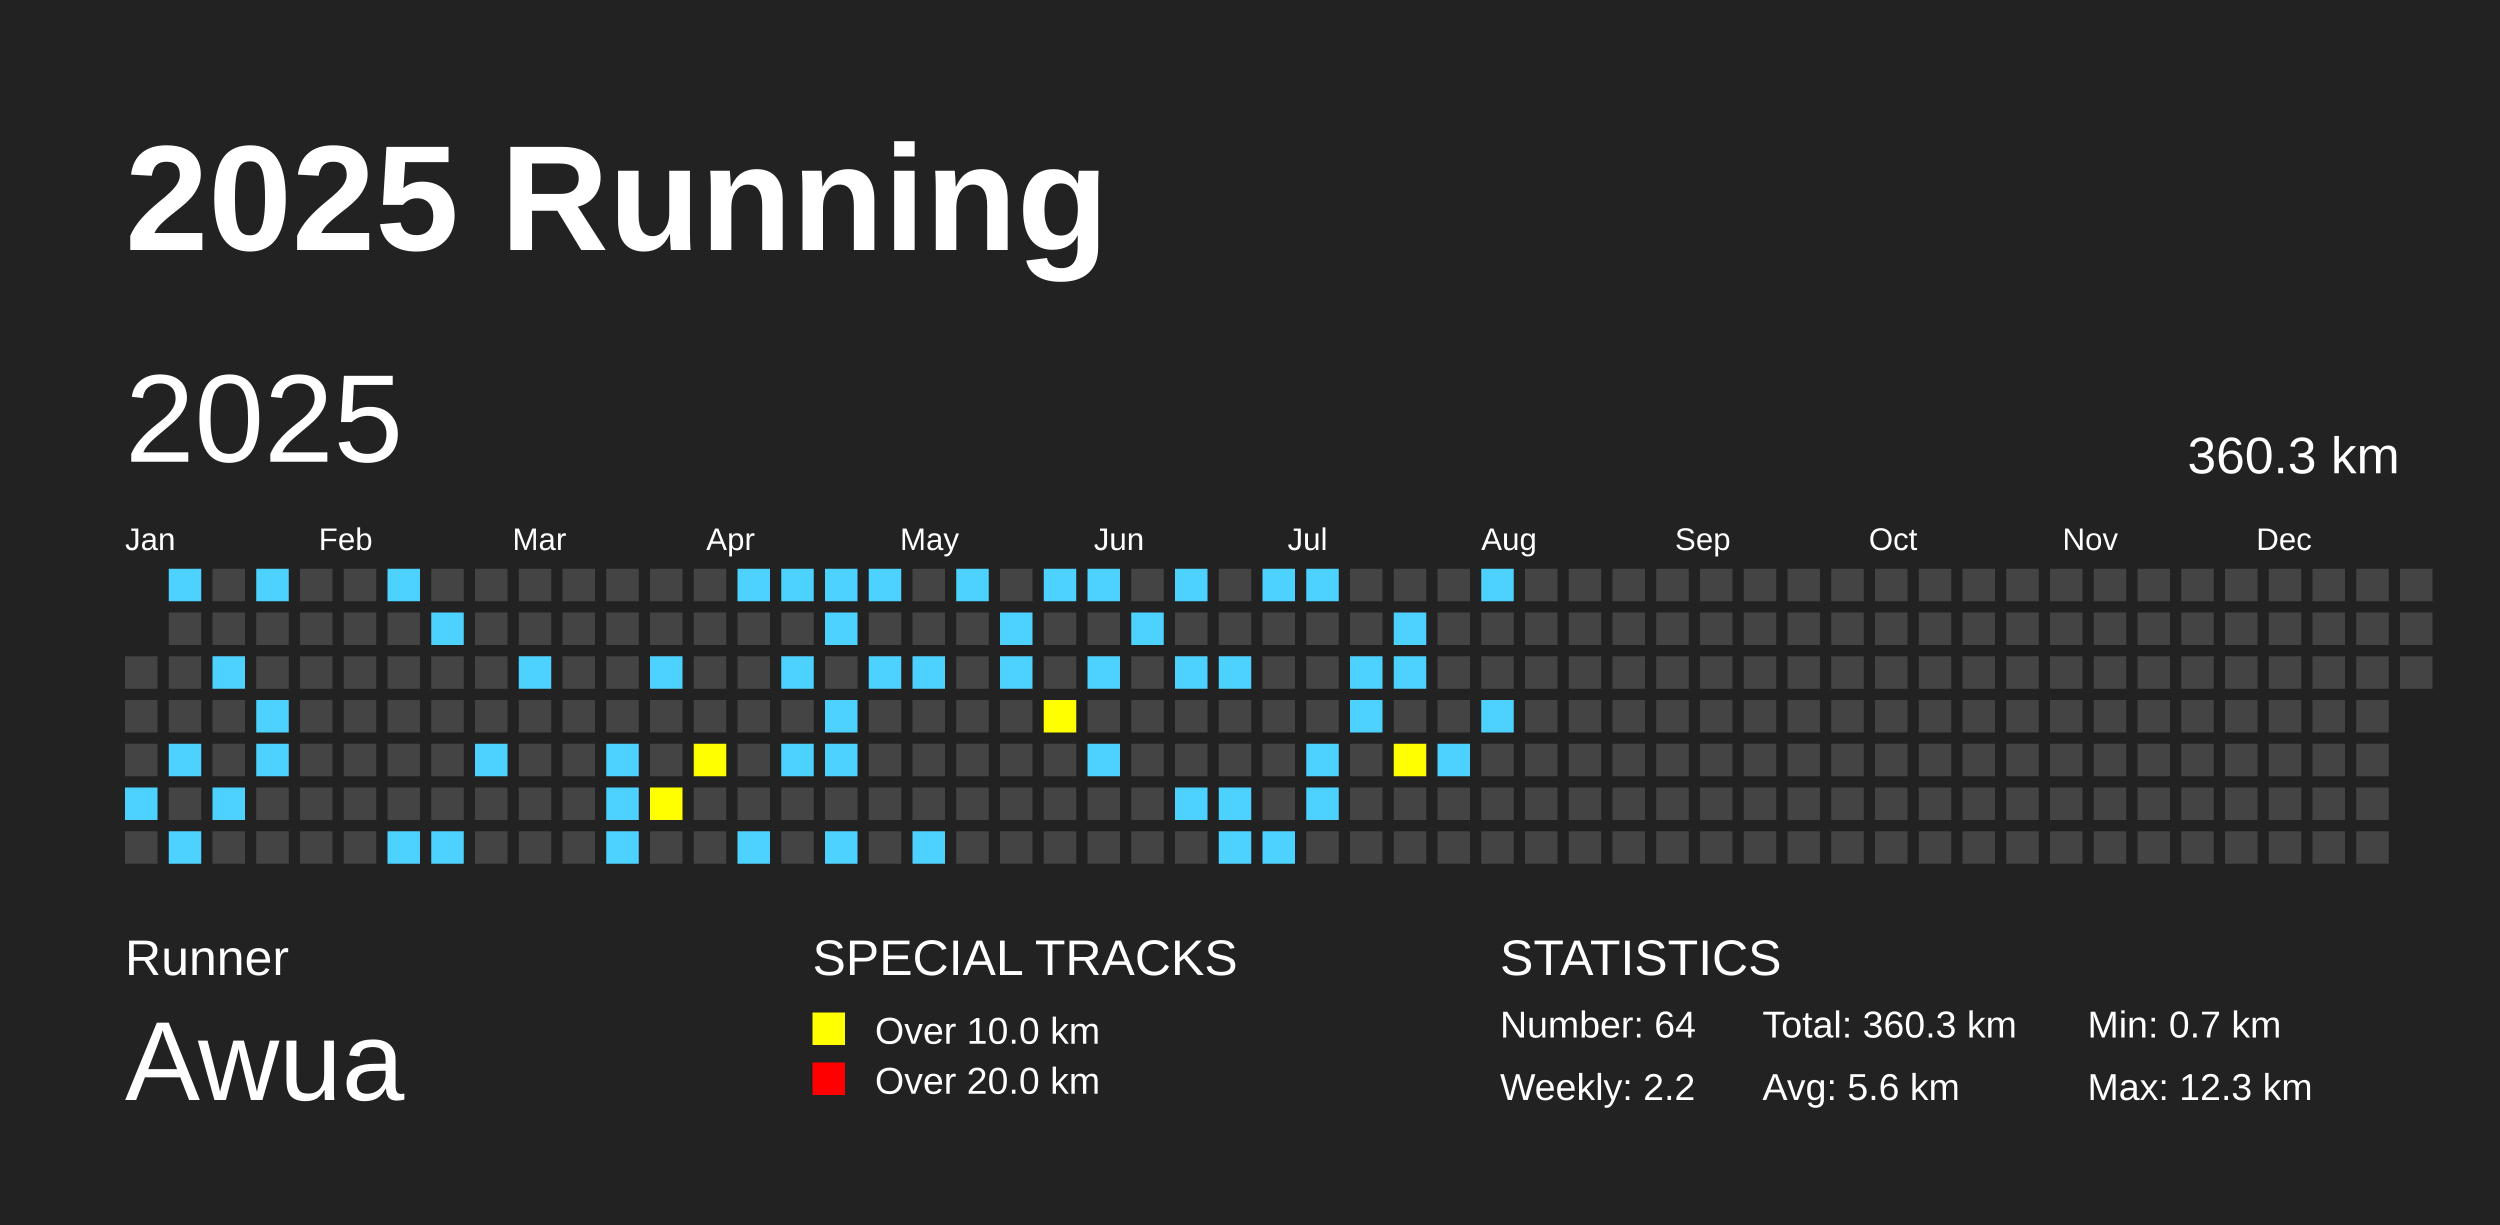
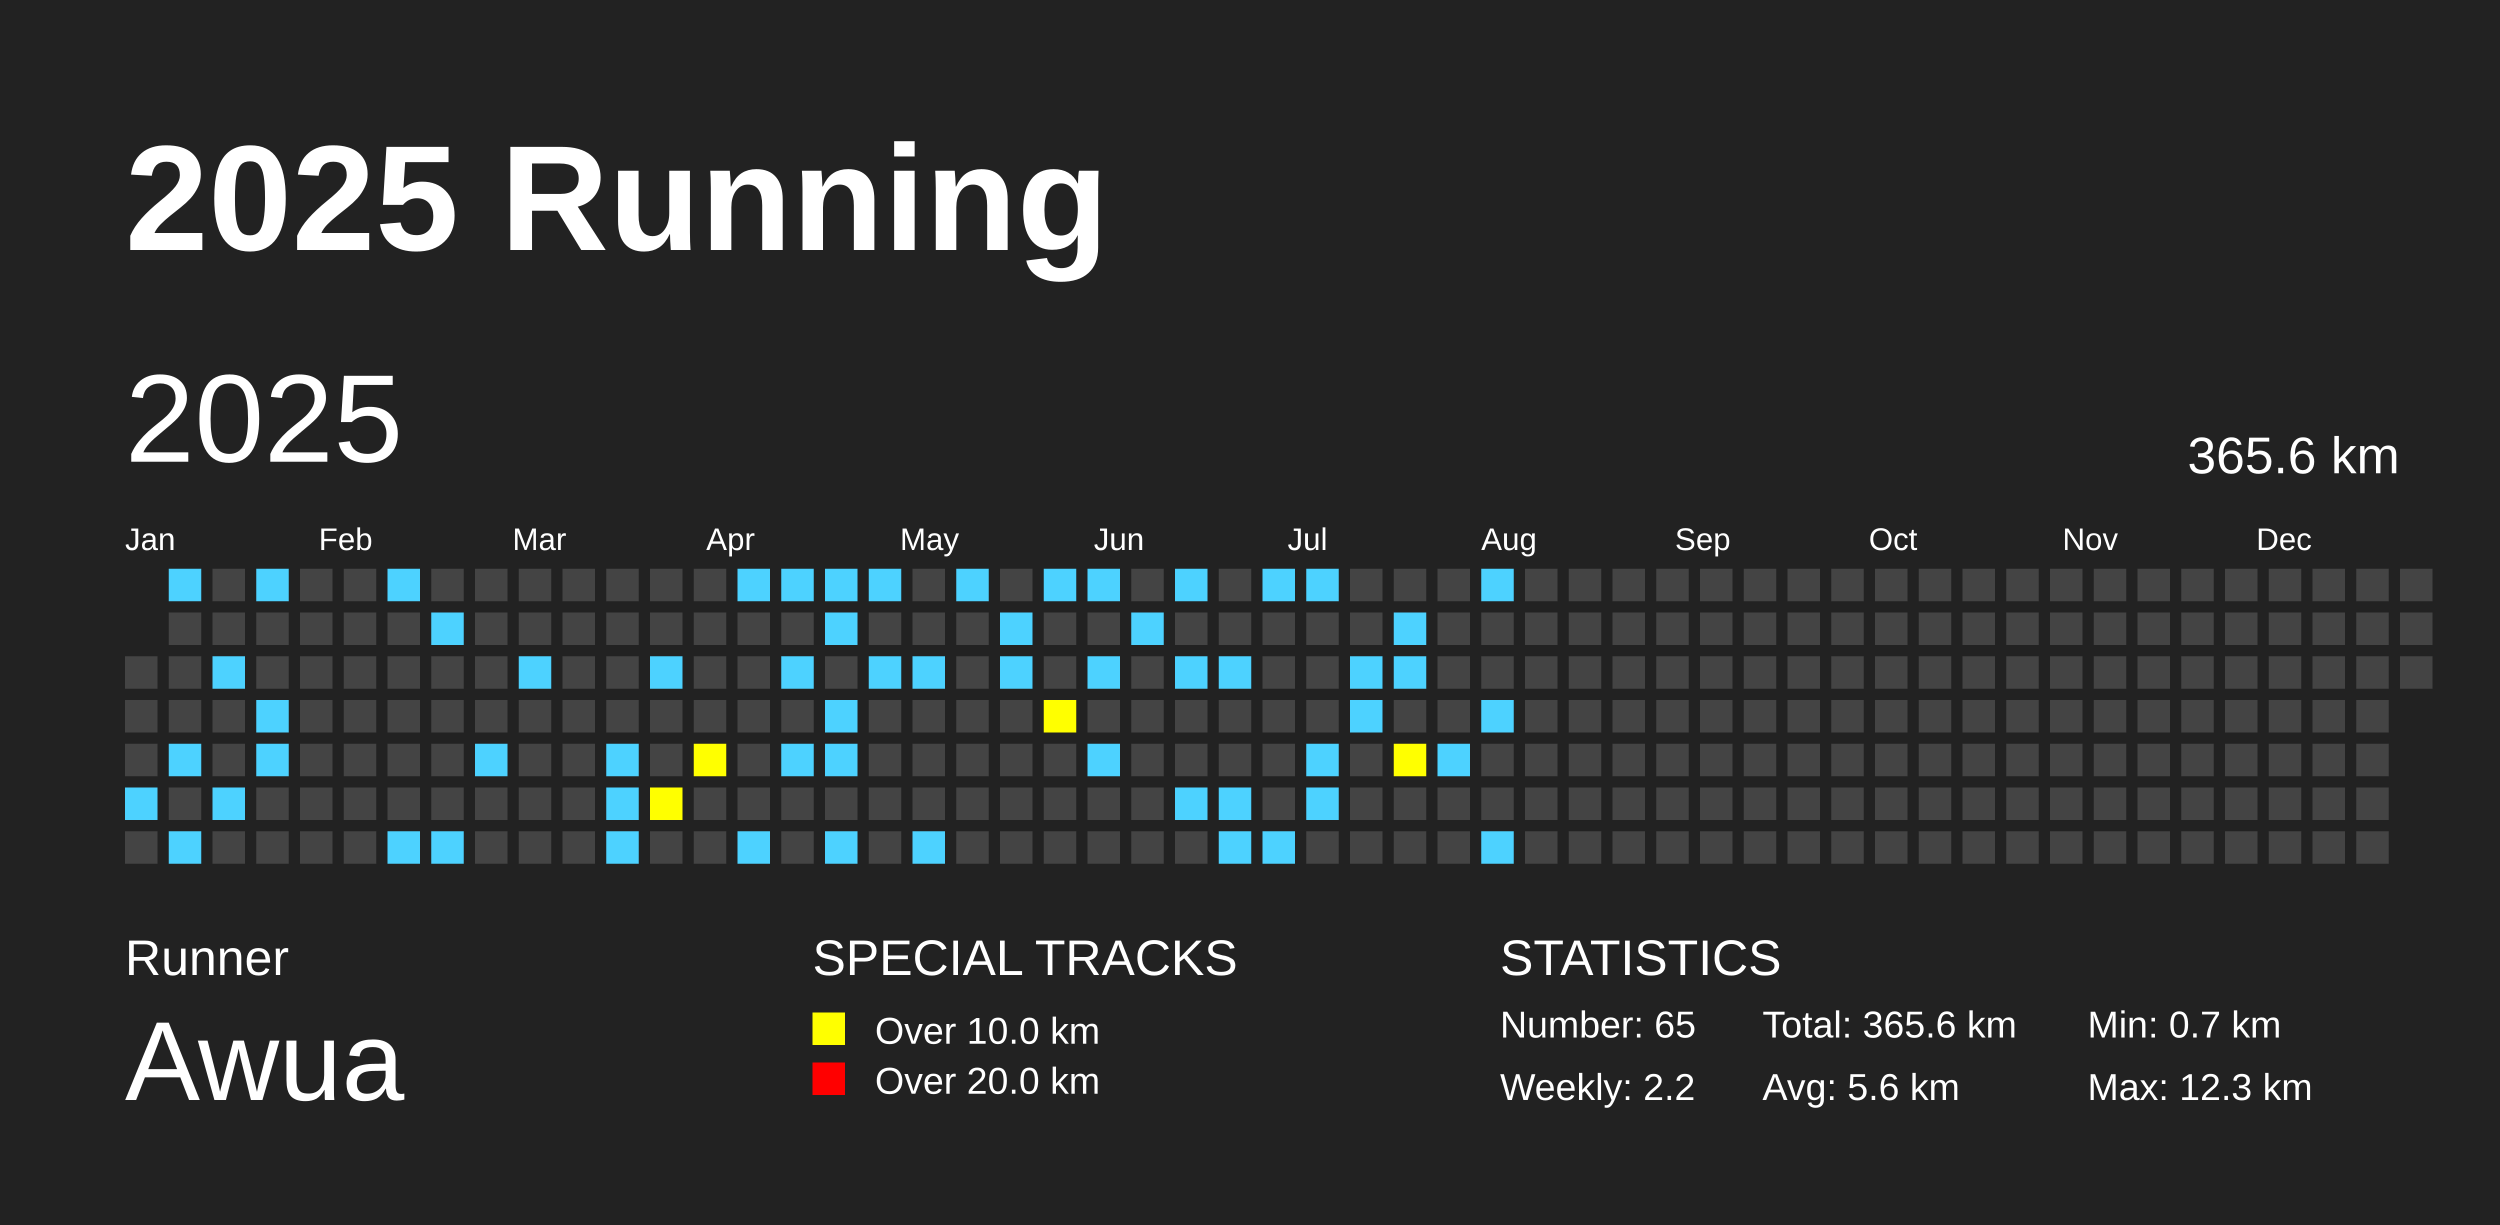
<svg xmlns="http://www.w3.org/2000/svg" baseProfile="full" height="98mm" version="1.1" viewBox="0,0,200,98" width="200mm">
  <defs />
  <rect fill="#222222" height="98" width="200" x="0" y="0" />
  <text fill="#FFFFFF" style="font-size:12px; font-family:Arial; font-weight:bold;" x="10" y="20">2025 Running</text>
  <text fill="#FFFFFF" style="font-size:4px; font-family:Arial" x="10" y="78">Runner</text>
  <text fill="#FFFFFF" style="font-size:9px; font-family:Arial" x="10" y="88">Awua</text>
  <text fill="#FFFFFF" style="font-size:4px; font-family:Arial" x="65" y="78">SPECIAL TRACKS</text>
  <rect fill="yellow" height="2.6" width="2.6" x="65" y="81" />
  <text fill="#FFFFFF" style="font-size:3px; font-family:Arial" x="70" y="83.5">Over 10.0 km</text>
  <rect fill="red" height="2.6" width="2.6" x="65" y="85" />
  <text fill="#FFFFFF" style="font-size:3px; font-family:Arial" x="70" y="87.5">Over 20.0 km</text>
  <text fill="#FFFFFF" style="font-size:4px; font-family:Arial" x="120" y="78">STATISTICS</text>
-   <text fill="#FFFFFF" style="font-size:3px; font-family:Arial" x="120" y="83">Number: 64</text>
+   <text fill="#FFFFFF" style="font-size:3px; font-family:Arial" x="120" y="83">Number: 65</text>
  <text fill="#FFFFFF" style="font-size:3px; font-family:Arial" x="120" y="88">Weekly: 2.2</text>
-   <text fill="#FFFFFF" style="font-size:3px; font-family:Arial" x="141" y="83">Total: 360.3 km</text>
+   <text fill="#FFFFFF" style="font-size:3px; font-family:Arial" x="141" y="83">Total: 365.6 km</text>
  <text fill="#FFFFFF" style="font-size:3px; font-family:Arial" x="141" y="88">Avg: 5.6 km</text>
  <text fill="#FFFFFF" style="font-size:3px; font-family:Arial" x="167" y="83">Min: 0.7 km</text>
  <text fill="#FFFFFF" style="font-size:3px; font-family:Arial" x="167" y="88">Max: 12.3 km</text>
  <text dominant-baseline="hanging" fill="#FFFFFF" style="font-size:10.0px; font-family:Arial;" x="10" y="30">2025</text>
-   <text dominant-baseline="hanging" fill="#FFFFFF" style="font-size:4.125px; font-family:Arial;" x="175" y="35">360.3 km</text>
+   <text dominant-baseline="hanging" fill="#FFFFFF" style="font-size:4.125px; font-family:Arial;" x="175" y="35">365.6 km</text>
  <text fill="#FFFFFF" style="font-size:2.5px; font-family:Arial" x="10.0" y="44">Jan</text>
  <text fill="#FFFFFF" style="font-size:2.5px; font-family:Arial" x="25.5" y="44">Feb</text>
  <text fill="#FFFFFF" style="font-size:2.5px; font-family:Arial" x="41.0" y="44">Mar</text>
  <text fill="#FFFFFF" style="font-size:2.5px; font-family:Arial" x="56.5" y="44">Apr</text>
  <text fill="#FFFFFF" style="font-size:2.5px; font-family:Arial" x="72.0" y="44">May</text>
  <text fill="#FFFFFF" style="font-size:2.5px; font-family:Arial" x="87.5" y="44">Jun</text>
  <text fill="#FFFFFF" style="font-size:2.5px; font-family:Arial" x="103.0" y="44">Jul</text>
  <text fill="#FFFFFF" style="font-size:2.5px; font-family:Arial" x="118.5" y="44">Aug</text>
  <text fill="#FFFFFF" style="font-size:2.5px; font-family:Arial" x="134.0" y="44">Sep</text>
  <text fill="#FFFFFF" style="font-size:2.5px; font-family:Arial" x="149.5" y="44">Oct</text>
  <text fill="#FFFFFF" style="font-size:2.5px; font-family:Arial" x="165.0" y="44">Nov</text>
  <text fill="#FFFFFF" style="font-size:2.5px; font-family:Arial" x="180.5" y="44">Dec</text>
  <rect fill="#444444" height="2.6" width="2.6" x="10.0" y="52.5" />
  <rect fill="#444444" height="2.6" width="2.6" x="10.0" y="56.0" />
  <rect fill="#444444" height="2.6" width="2.6" x="10.0" y="59.5" />
  <rect fill="#4DD2FF" height="2.6" width="2.6" x="10.0" y="63.0" />
  <rect fill="#444444" height="2.6" width="2.6" x="10.0" y="66.5" />
  <rect fill="#4DD2FF" height="2.6" width="2.6" x="13.5" y="45.5" />
  <rect fill="#444444" height="2.6" width="2.6" x="13.5" y="49.0" />
  <rect fill="#444444" height="2.6" width="2.6" x="13.5" y="52.5" />
  <rect fill="#444444" height="2.6" width="2.6" x="13.5" y="56.0" />
  <rect fill="#4DD2FF" height="2.6" width="2.6" x="13.5" y="59.5" />
  <rect fill="#444444" height="2.6" width="2.6" x="13.5" y="63.0" />
  <rect fill="#4DD2FF" height="2.6" width="2.6" x="13.5" y="66.5" />
  <rect fill="#444444" height="2.6" width="2.6" x="17.0" y="45.5" />
  <rect fill="#444444" height="2.6" width="2.6" x="17.0" y="49.0" />
  <rect fill="#4DD2FF" height="2.6" width="2.6" x="17.0" y="52.5" />
  <rect fill="#444444" height="2.6" width="2.6" x="17.0" y="56.0" />
  <rect fill="#444444" height="2.6" width="2.6" x="17.0" y="59.5" />
  <rect fill="#4DD2FF" height="2.6" width="2.6" x="17.0" y="63.0" />
  <rect fill="#444444" height="2.6" width="2.6" x="17.0" y="66.5" />
  <rect fill="#4DD2FF" height="2.6" width="2.6" x="20.5" y="45.5" />
  <rect fill="#444444" height="2.6" width="2.6" x="20.5" y="49.0" />
  <rect fill="#444444" height="2.6" width="2.6" x="20.5" y="52.5" />
  <rect fill="#4DD2FF" height="2.6" width="2.6" x="20.5" y="56.0" />
  <rect fill="#4DD2FF" height="2.6" width="2.6" x="20.5" y="59.5" />
  <rect fill="#444444" height="2.6" width="2.6" x="20.5" y="63.0" />
  <rect fill="#444444" height="2.6" width="2.6" x="20.5" y="66.5" />
  <rect fill="#444444" height="2.6" width="2.6" x="24.0" y="45.5" />
  <rect fill="#444444" height="2.6" width="2.6" x="24.0" y="49.0" />
  <rect fill="#444444" height="2.6" width="2.6" x="24.0" y="52.5" />
  <rect fill="#444444" height="2.6" width="2.6" x="24.0" y="56.0" />
  <rect fill="#444444" height="2.6" width="2.6" x="24.0" y="59.5" />
  <rect fill="#444444" height="2.6" width="2.6" x="24.0" y="63.0" />
  <rect fill="#444444" height="2.6" width="2.6" x="24.0" y="66.5" />
  <rect fill="#444444" height="2.6" width="2.6" x="27.5" y="45.5" />
  <rect fill="#444444" height="2.6" width="2.6" x="27.5" y="49.0" />
  <rect fill="#444444" height="2.6" width="2.6" x="27.5" y="52.5" />
  <rect fill="#444444" height="2.6" width="2.6" x="27.5" y="56.0" />
  <rect fill="#444444" height="2.6" width="2.6" x="27.5" y="59.5" />
  <rect fill="#444444" height="2.6" width="2.6" x="27.5" y="63.0" />
  <rect fill="#444444" height="2.6" width="2.6" x="27.5" y="66.5" />
  <rect fill="#4DD2FF" height="2.6" width="2.6" x="31.0" y="45.5" />
  <rect fill="#444444" height="2.6" width="2.6" x="31.0" y="49.0" />
  <rect fill="#444444" height="2.6" width="2.6" x="31.0" y="52.5" />
  <rect fill="#444444" height="2.6" width="2.6" x="31.0" y="56.0" />
  <rect fill="#444444" height="2.6" width="2.6" x="31.0" y="59.5" />
  <rect fill="#444444" height="2.6" width="2.6" x="31.0" y="63.0" />
  <rect fill="#4DD2FF" height="2.6" width="2.6" x="31.0" y="66.5" />
  <rect fill="#444444" height="2.6" width="2.6" x="34.5" y="45.5" />
  <rect fill="#4DD2FF" height="2.6" width="2.6" x="34.5" y="49.0" />
  <rect fill="#444444" height="2.6" width="2.6" x="34.5" y="52.5" />
  <rect fill="#444444" height="2.6" width="2.6" x="34.5" y="56.0" />
  <rect fill="#444444" height="2.6" width="2.6" x="34.5" y="59.5" />
  <rect fill="#444444" height="2.6" width="2.6" x="34.5" y="63.0" />
  <rect fill="#4DD2FF" height="2.6" width="2.6" x="34.5" y="66.5" />
  <rect fill="#444444" height="2.6" width="2.6" x="38.0" y="45.5" />
  <rect fill="#444444" height="2.6" width="2.6" x="38.0" y="49.0" />
  <rect fill="#444444" height="2.6" width="2.6" x="38.0" y="52.5" />
  <rect fill="#444444" height="2.6" width="2.6" x="38.0" y="56.0" />
  <rect fill="#4DD2FF" height="2.6" width="2.6" x="38.0" y="59.5" />
  <rect fill="#444444" height="2.6" width="2.6" x="38.0" y="63.0" />
  <rect fill="#444444" height="2.6" width="2.6" x="38.0" y="66.5" />
  <rect fill="#444444" height="2.6" width="2.6" x="41.5" y="45.5" />
  <rect fill="#444444" height="2.6" width="2.6" x="41.5" y="49.0" />
  <rect fill="#4DD2FF" height="2.6" width="2.6" x="41.5" y="52.5" />
  <rect fill="#444444" height="2.6" width="2.6" x="41.5" y="56.0" />
  <rect fill="#444444" height="2.6" width="2.6" x="41.5" y="59.5" />
  <rect fill="#444444" height="2.6" width="2.6" x="41.5" y="63.0" />
  <rect fill="#444444" height="2.6" width="2.6" x="41.5" y="66.5" />
  <rect fill="#444444" height="2.6" width="2.6" x="45.0" y="45.5" />
  <rect fill="#444444" height="2.6" width="2.6" x="45.0" y="49.0" />
  <rect fill="#444444" height="2.6" width="2.6" x="45.0" y="52.5" />
  <rect fill="#444444" height="2.6" width="2.6" x="45.0" y="56.0" />
  <rect fill="#444444" height="2.6" width="2.6" x="45.0" y="59.5" />
  <rect fill="#444444" height="2.6" width="2.6" x="45.0" y="63.0" />
  <rect fill="#444444" height="2.6" width="2.6" x="45.0" y="66.5" />
  <rect fill="#444444" height="2.6" width="2.6" x="48.5" y="45.5" />
  <rect fill="#444444" height="2.6" width="2.6" x="48.5" y="49.0" />
  <rect fill="#444444" height="2.6" width="2.6" x="48.5" y="52.5" />
  <rect fill="#444444" height="2.6" width="2.6" x="48.5" y="56.0" />
  <rect fill="#4DD2FF" height="2.6" width="2.6" x="48.5" y="59.5" />
  <rect fill="#4DD2FF" height="2.6" width="2.6" x="48.5" y="63.0" />
  <rect fill="#4DD2FF" height="2.6" width="2.6" x="48.5" y="66.5" />
  <rect fill="#444444" height="2.6" width="2.6" x="52.0" y="45.5" />
  <rect fill="#444444" height="2.6" width="2.6" x="52.0" y="49.0" />
  <rect fill="#4DD2FF" height="2.6" width="2.6" x="52.0" y="52.5" />
  <rect fill="#444444" height="2.6" width="2.6" x="52.0" y="56.0" />
  <rect fill="#444444" height="2.6" width="2.6" x="52.0" y="59.5" />
  <rect fill="yellow" height="2.6" width="2.6" x="52.0" y="63.0" />
  <rect fill="#444444" height="2.6" width="2.6" x="52.0" y="66.5" />
  <rect fill="#444444" height="2.6" width="2.6" x="55.5" y="45.5" />
  <rect fill="#444444" height="2.6" width="2.6" x="55.5" y="49.0" />
  <rect fill="#444444" height="2.6" width="2.6" x="55.5" y="52.5" />
  <rect fill="#444444" height="2.6" width="2.6" x="55.5" y="56.0" />
  <rect fill="yellow" height="2.6" width="2.6" x="55.5" y="59.5" />
  <rect fill="#444444" height="2.6" width="2.6" x="55.5" y="63.0" />
  <rect fill="#444444" height="2.6" width="2.6" x="55.5" y="66.5" />
  <rect fill="#4DD2FF" height="2.6" width="2.6" x="59.0" y="45.5" />
  <rect fill="#444444" height="2.6" width="2.6" x="59.0" y="49.0" />
  <rect fill="#444444" height="2.6" width="2.6" x="59.0" y="52.5" />
  <rect fill="#444444" height="2.6" width="2.6" x="59.0" y="56.0" />
  <rect fill="#444444" height="2.6" width="2.6" x="59.0" y="59.5" />
  <rect fill="#444444" height="2.6" width="2.6" x="59.0" y="63.0" />
  <rect fill="#4DD2FF" height="2.6" width="2.6" x="59.0" y="66.5" />
  <rect fill="#4DD2FF" height="2.6" width="2.6" x="62.5" y="45.5" />
  <rect fill="#444444" height="2.6" width="2.6" x="62.5" y="49.0" />
  <rect fill="#4DD2FF" height="2.6" width="2.6" x="62.5" y="52.5" />
  <rect fill="#444444" height="2.6" width="2.6" x="62.5" y="56.0" />
  <rect fill="#4DD2FF" height="2.6" width="2.6" x="62.5" y="59.5" />
  <rect fill="#444444" height="2.6" width="2.6" x="62.5" y="63.0" />
  <rect fill="#444444" height="2.6" width="2.6" x="62.5" y="66.5" />
  <rect fill="#4DD2FF" height="2.6" width="2.6" x="66.0" y="45.5" />
  <rect fill="#4DD2FF" height="2.6" width="2.6" x="66.0" y="49.0" />
  <rect fill="#444444" height="2.6" width="2.6" x="66.0" y="52.5" />
  <rect fill="#4DD2FF" height="2.6" width="2.6" x="66.0" y="56.0" />
  <rect fill="#4DD2FF" height="2.6" width="2.6" x="66.0" y="59.5" />
  <rect fill="#444444" height="2.6" width="2.6" x="66.0" y="63.0" />
  <rect fill="#4DD2FF" height="2.6" width="2.6" x="66.0" y="66.5" />
  <rect fill="#4DD2FF" height="2.6" width="2.6" x="69.5" y="45.5" />
  <rect fill="#444444" height="2.6" width="2.6" x="69.5" y="49.0" />
  <rect fill="#4DD2FF" height="2.6" width="2.6" x="69.5" y="52.5" />
  <rect fill="#444444" height="2.6" width="2.6" x="69.5" y="56.0" />
  <rect fill="#444444" height="2.6" width="2.6" x="69.5" y="59.5" />
  <rect fill="#444444" height="2.6" width="2.6" x="69.5" y="63.0" />
  <rect fill="#444444" height="2.6" width="2.6" x="69.5" y="66.5" />
  <rect fill="#444444" height="2.6" width="2.6" x="73.0" y="45.5" />
  <rect fill="#444444" height="2.6" width="2.6" x="73.0" y="49.0" />
  <rect fill="#4DD2FF" height="2.6" width="2.6" x="73.0" y="52.5" />
  <rect fill="#444444" height="2.6" width="2.6" x="73.0" y="56.0" />
  <rect fill="#444444" height="2.6" width="2.6" x="73.0" y="59.5" />
  <rect fill="#444444" height="2.6" width="2.6" x="73.0" y="63.0" />
  <rect fill="#4DD2FF" height="2.6" width="2.6" x="73.0" y="66.5" />
  <rect fill="#4DD2FF" height="2.6" width="2.6" x="76.5" y="45.5" />
  <rect fill="#444444" height="2.6" width="2.6" x="76.5" y="49.0" />
  <rect fill="#444444" height="2.6" width="2.6" x="76.5" y="52.5" />
  <rect fill="#444444" height="2.6" width="2.6" x="76.5" y="56.0" />
  <rect fill="#444444" height="2.6" width="2.6" x="76.5" y="59.5" />
  <rect fill="#444444" height="2.6" width="2.6" x="76.5" y="63.0" />
  <rect fill="#444444" height="2.6" width="2.6" x="76.5" y="66.5" />
  <rect fill="#444444" height="2.6" width="2.6" x="80.0" y="45.5" />
  <rect fill="#4DD2FF" height="2.6" width="2.6" x="80.0" y="49.0" />
  <rect fill="#4DD2FF" height="2.6" width="2.6" x="80.0" y="52.5" />
  <rect fill="#444444" height="2.6" width="2.6" x="80.0" y="56.0" />
  <rect fill="#444444" height="2.6" width="2.6" x="80.0" y="59.5" />
  <rect fill="#444444" height="2.6" width="2.6" x="80.0" y="63.0" />
  <rect fill="#444444" height="2.6" width="2.6" x="80.0" y="66.5" />
  <rect fill="#4DD2FF" height="2.6" width="2.6" x="83.5" y="45.5" />
  <rect fill="#444444" height="2.6" width="2.6" x="83.5" y="49.0" />
  <rect fill="#444444" height="2.6" width="2.6" x="83.5" y="52.5" />
  <rect fill="yellow" height="2.6" width="2.6" x="83.5" y="56.0" />
  <rect fill="#444444" height="2.6" width="2.6" x="83.5" y="59.5" />
  <rect fill="#444444" height="2.6" width="2.6" x="83.5" y="63.0" />
  <rect fill="#444444" height="2.6" width="2.6" x="83.5" y="66.5" />
  <rect fill="#4DD2FF" height="2.6" width="2.6" x="87.0" y="45.5" />
  <rect fill="#444444" height="2.6" width="2.6" x="87.0" y="49.0" />
  <rect fill="#4DD2FF" height="2.6" width="2.6" x="87.0" y="52.5" />
  <rect fill="#444444" height="2.6" width="2.6" x="87.0" y="56.0" />
  <rect fill="#4DD2FF" height="2.6" width="2.6" x="87.0" y="59.5" />
  <rect fill="#444444" height="2.6" width="2.6" x="87.0" y="63.0" />
  <rect fill="#444444" height="2.6" width="2.6" x="87.0" y="66.5" />
  <rect fill="#444444" height="2.6" width="2.6" x="90.5" y="45.5" />
  <rect fill="#4DD2FF" height="2.6" width="2.6" x="90.5" y="49.0" />
  <rect fill="#444444" height="2.6" width="2.6" x="90.5" y="52.5" />
  <rect fill="#444444" height="2.6" width="2.6" x="90.5" y="56.0" />
  <rect fill="#444444" height="2.6" width="2.6" x="90.5" y="59.5" />
  <rect fill="#444444" height="2.6" width="2.6" x="90.5" y="63.0" />
  <rect fill="#444444" height="2.6" width="2.6" x="90.5" y="66.5" />
  <rect fill="#4DD2FF" height="2.6" width="2.6" x="94.0" y="45.5" />
  <rect fill="#444444" height="2.6" width="2.6" x="94.0" y="49.0" />
  <rect fill="#4DD2FF" height="2.6" width="2.6" x="94.0" y="52.5" />
  <rect fill="#444444" height="2.6" width="2.6" x="94.0" y="56.0" />
  <rect fill="#444444" height="2.6" width="2.6" x="94.0" y="59.5" />
  <rect fill="#4DD2FF" height="2.6" width="2.6" x="94.0" y="63.0" />
  <rect fill="#444444" height="2.6" width="2.6" x="94.0" y="66.5" />
  <rect fill="#444444" height="2.6" width="2.6" x="97.5" y="45.5" />
  <rect fill="#444444" height="2.6" width="2.6" x="97.5" y="49.0" />
  <rect fill="#4DD2FF" height="2.6" width="2.6" x="97.5" y="52.5" />
  <rect fill="#444444" height="2.6" width="2.6" x="97.5" y="56.0" />
  <rect fill="#444444" height="2.6" width="2.6" x="97.5" y="59.5" />
  <rect fill="#4DD2FF" height="2.6" width="2.6" x="97.5" y="63.0" />
  <rect fill="#4DD2FF" height="2.6" width="2.6" x="97.5" y="66.5" />
  <rect fill="#4DD2FF" height="2.6" width="2.6" x="101.0" y="45.5" />
  <rect fill="#444444" height="2.6" width="2.6" x="101.0" y="49.0" />
  <rect fill="#444444" height="2.6" width="2.6" x="101.0" y="52.5" />
  <rect fill="#444444" height="2.6" width="2.6" x="101.0" y="56.0" />
  <rect fill="#444444" height="2.6" width="2.6" x="101.0" y="59.5" />
  <rect fill="#444444" height="2.6" width="2.6" x="101.0" y="63.0" />
  <rect fill="#4DD2FF" height="2.6" width="2.6" x="101.0" y="66.5" />
  <rect fill="#4DD2FF" height="2.6" width="2.6" x="104.5" y="45.5" />
  <rect fill="#444444" height="2.6" width="2.6" x="104.5" y="49.0" />
  <rect fill="#444444" height="2.6" width="2.6" x="104.5" y="52.5" />
  <rect fill="#444444" height="2.6" width="2.6" x="104.5" y="56.0" />
  <rect fill="#4DD2FF" height="2.6" width="2.6" x="104.5" y="59.5" />
  <rect fill="#4DD2FF" height="2.6" width="2.6" x="104.5" y="63.0" />
  <rect fill="#444444" height="2.6" width="2.6" x="104.5" y="66.5" />
  <rect fill="#444444" height="2.6" width="2.6" x="108.0" y="45.5" />
  <rect fill="#444444" height="2.6" width="2.6" x="108.0" y="49.0" />
  <rect fill="#4DD2FF" height="2.6" width="2.6" x="108.0" y="52.5" />
  <rect fill="#4DD2FF" height="2.6" width="2.6" x="108.0" y="56.0" />
  <rect fill="#444444" height="2.6" width="2.6" x="108.0" y="59.5" />
  <rect fill="#444444" height="2.6" width="2.6" x="108.0" y="63.0" />
  <rect fill="#444444" height="2.6" width="2.6" x="108.0" y="66.5" />
  <rect fill="#444444" height="2.6" width="2.6" x="111.5" y="45.5" />
  <rect fill="#4DD2FF" height="2.6" width="2.6" x="111.5" y="49.0" />
  <rect fill="#4DD2FF" height="2.6" width="2.6" x="111.5" y="52.5" />
  <rect fill="#444444" height="2.6" width="2.6" x="111.5" y="56.0" />
  <rect fill="yellow" height="2.6" width="2.6" x="111.5" y="59.5" />
  <rect fill="#444444" height="2.6" width="2.6" x="111.5" y="63.0" />
  <rect fill="#444444" height="2.6" width="2.6" x="111.5" y="66.5" />
  <rect fill="#444444" height="2.6" width="2.6" x="115.0" y="45.5" />
  <rect fill="#444444" height="2.6" width="2.6" x="115.0" y="49.0" />
  <rect fill="#444444" height="2.6" width="2.6" x="115.0" y="52.5" />
  <rect fill="#444444" height="2.6" width="2.6" x="115.0" y="56.0" />
  <rect fill="#4DD2FF" height="2.6" width="2.6" x="115.0" y="59.5" />
  <rect fill="#444444" height="2.6" width="2.6" x="115.0" y="63.0" />
  <rect fill="#444444" height="2.6" width="2.6" x="115.0" y="66.5" />
  <rect fill="#4DD2FF" height="2.6" width="2.6" x="118.5" y="45.5" />
  <rect fill="#444444" height="2.6" width="2.6" x="118.5" y="49.0" />
  <rect fill="#444444" height="2.6" width="2.6" x="118.5" y="52.5" />
  <rect fill="#4DD2FF" height="2.6" width="2.6" x="118.5" y="56.0" />
  <rect fill="#444444" height="2.6" width="2.6" x="118.5" y="59.5" />
  <rect fill="#444444" height="2.6" width="2.6" x="118.5" y="63.0" />
-   <rect fill="#444444" height="2.6" width="2.6" x="118.5" y="66.5" />
+   <rect fill="#4DD2FF" height="2.6" width="2.6" x="118.5" y="66.5" />
  <rect fill="#444444" height="2.6" width="2.6" x="122.0" y="45.5" />
  <rect fill="#444444" height="2.6" width="2.6" x="122.0" y="49.0" />
  <rect fill="#444444" height="2.6" width="2.6" x="122.0" y="52.5" />
  <rect fill="#444444" height="2.6" width="2.6" x="122.0" y="56.0" />
  <rect fill="#444444" height="2.6" width="2.6" x="122.0" y="59.5" />
  <rect fill="#444444" height="2.6" width="2.6" x="122.0" y="63.0" />
  <rect fill="#444444" height="2.6" width="2.6" x="122.0" y="66.5" />
  <rect fill="#444444" height="2.6" width="2.6" x="125.5" y="45.5" />
  <rect fill="#444444" height="2.6" width="2.6" x="125.5" y="49.0" />
  <rect fill="#444444" height="2.6" width="2.6" x="125.5" y="52.5" />
  <rect fill="#444444" height="2.6" width="2.6" x="125.5" y="56.0" />
  <rect fill="#444444" height="2.6" width="2.6" x="125.5" y="59.5" />
  <rect fill="#444444" height="2.6" width="2.6" x="125.5" y="63.0" />
  <rect fill="#444444" height="2.6" width="2.6" x="125.5" y="66.5" />
  <rect fill="#444444" height="2.6" width="2.6" x="129.0" y="45.5" />
  <rect fill="#444444" height="2.6" width="2.6" x="129.0" y="49.0" />
  <rect fill="#444444" height="2.6" width="2.6" x="129.0" y="52.5" />
  <rect fill="#444444" height="2.6" width="2.6" x="129.0" y="56.0" />
  <rect fill="#444444" height="2.6" width="2.6" x="129.0" y="59.5" />
  <rect fill="#444444" height="2.6" width="2.6" x="129.0" y="63.0" />
  <rect fill="#444444" height="2.6" width="2.6" x="129.0" y="66.5" />
  <rect fill="#444444" height="2.6" width="2.6" x="132.5" y="45.5" />
  <rect fill="#444444" height="2.6" width="2.6" x="132.5" y="49.0" />
  <rect fill="#444444" height="2.6" width="2.6" x="132.5" y="52.5" />
  <rect fill="#444444" height="2.6" width="2.6" x="132.5" y="56.0" />
  <rect fill="#444444" height="2.6" width="2.6" x="132.5" y="59.5" />
  <rect fill="#444444" height="2.6" width="2.6" x="132.5" y="63.0" />
  <rect fill="#444444" height="2.6" width="2.6" x="132.5" y="66.5" />
  <rect fill="#444444" height="2.6" width="2.6" x="136.0" y="45.5" />
  <rect fill="#444444" height="2.6" width="2.6" x="136.0" y="49.0" />
  <rect fill="#444444" height="2.6" width="2.6" x="136.0" y="52.5" />
  <rect fill="#444444" height="2.6" width="2.6" x="136.0" y="56.0" />
  <rect fill="#444444" height="2.6" width="2.6" x="136.0" y="59.5" />
  <rect fill="#444444" height="2.6" width="2.6" x="136.0" y="63.0" />
  <rect fill="#444444" height="2.6" width="2.6" x="136.0" y="66.5" />
  <rect fill="#444444" height="2.6" width="2.6" x="139.5" y="45.5" />
  <rect fill="#444444" height="2.6" width="2.6" x="139.5" y="49.0" />
  <rect fill="#444444" height="2.6" width="2.6" x="139.5" y="52.5" />
  <rect fill="#444444" height="2.6" width="2.6" x="139.5" y="56.0" />
  <rect fill="#444444" height="2.6" width="2.6" x="139.5" y="59.5" />
  <rect fill="#444444" height="2.6" width="2.6" x="139.5" y="63.0" />
  <rect fill="#444444" height="2.6" width="2.6" x="139.5" y="66.5" />
  <rect fill="#444444" height="2.6" width="2.6" x="143.0" y="45.5" />
  <rect fill="#444444" height="2.6" width="2.6" x="143.0" y="49.0" />
  <rect fill="#444444" height="2.6" width="2.6" x="143.0" y="52.5" />
  <rect fill="#444444" height="2.6" width="2.6" x="143.0" y="56.0" />
  <rect fill="#444444" height="2.6" width="2.6" x="143.0" y="59.5" />
  <rect fill="#444444" height="2.6" width="2.6" x="143.0" y="63.0" />
  <rect fill="#444444" height="2.6" width="2.6" x="143.0" y="66.5" />
  <rect fill="#444444" height="2.6" width="2.6" x="146.5" y="45.5" />
  <rect fill="#444444" height="2.6" width="2.6" x="146.5" y="49.0" />
  <rect fill="#444444" height="2.6" width="2.6" x="146.5" y="52.5" />
  <rect fill="#444444" height="2.6" width="2.6" x="146.5" y="56.0" />
  <rect fill="#444444" height="2.6" width="2.6" x="146.5" y="59.5" />
  <rect fill="#444444" height="2.6" width="2.6" x="146.5" y="63.0" />
  <rect fill="#444444" height="2.6" width="2.6" x="146.5" y="66.5" />
  <rect fill="#444444" height="2.6" width="2.6" x="150.0" y="45.5" />
  <rect fill="#444444" height="2.6" width="2.6" x="150.0" y="49.0" />
  <rect fill="#444444" height="2.6" width="2.6" x="150.0" y="52.5" />
  <rect fill="#444444" height="2.6" width="2.6" x="150.0" y="56.0" />
  <rect fill="#444444" height="2.6" width="2.6" x="150.0" y="59.5" />
  <rect fill="#444444" height="2.6" width="2.6" x="150.0" y="63.0" />
  <rect fill="#444444" height="2.6" width="2.6" x="150.0" y="66.5" />
  <rect fill="#444444" height="2.6" width="2.6" x="153.5" y="45.5" />
  <rect fill="#444444" height="2.6" width="2.6" x="153.5" y="49.0" />
  <rect fill="#444444" height="2.6" width="2.6" x="153.5" y="52.5" />
  <rect fill="#444444" height="2.6" width="2.6" x="153.5" y="56.0" />
  <rect fill="#444444" height="2.6" width="2.6" x="153.5" y="59.5" />
  <rect fill="#444444" height="2.6" width="2.6" x="153.5" y="63.0" />
  <rect fill="#444444" height="2.6" width="2.6" x="153.5" y="66.5" />
  <rect fill="#444444" height="2.6" width="2.6" x="157.0" y="45.5" />
  <rect fill="#444444" height="2.6" width="2.6" x="157.0" y="49.0" />
  <rect fill="#444444" height="2.6" width="2.6" x="157.0" y="52.5" />
  <rect fill="#444444" height="2.6" width="2.6" x="157.0" y="56.0" />
  <rect fill="#444444" height="2.6" width="2.6" x="157.0" y="59.5" />
  <rect fill="#444444" height="2.6" width="2.6" x="157.0" y="63.0" />
  <rect fill="#444444" height="2.6" width="2.6" x="157.0" y="66.5" />
  <rect fill="#444444" height="2.6" width="2.6" x="160.5" y="45.5" />
  <rect fill="#444444" height="2.6" width="2.6" x="160.5" y="49.0" />
  <rect fill="#444444" height="2.6" width="2.6" x="160.5" y="52.5" />
  <rect fill="#444444" height="2.6" width="2.6" x="160.5" y="56.0" />
  <rect fill="#444444" height="2.6" width="2.6" x="160.5" y="59.5" />
  <rect fill="#444444" height="2.6" width="2.6" x="160.5" y="63.0" />
  <rect fill="#444444" height="2.6" width="2.6" x="160.5" y="66.5" />
  <rect fill="#444444" height="2.6" width="2.6" x="164.0" y="45.5" />
  <rect fill="#444444" height="2.6" width="2.6" x="164.0" y="49.0" />
  <rect fill="#444444" height="2.6" width="2.6" x="164.0" y="52.5" />
  <rect fill="#444444" height="2.6" width="2.6" x="164.0" y="56.0" />
  <rect fill="#444444" height="2.6" width="2.6" x="164.0" y="59.5" />
  <rect fill="#444444" height="2.6" width="2.6" x="164.0" y="63.0" />
  <rect fill="#444444" height="2.6" width="2.6" x="164.0" y="66.5" />
  <rect fill="#444444" height="2.6" width="2.6" x="167.5" y="45.5" />
  <rect fill="#444444" height="2.6" width="2.6" x="167.5" y="49.0" />
  <rect fill="#444444" height="2.6" width="2.6" x="167.5" y="52.5" />
  <rect fill="#444444" height="2.6" width="2.6" x="167.5" y="56.0" />
  <rect fill="#444444" height="2.6" width="2.6" x="167.5" y="59.5" />
  <rect fill="#444444" height="2.6" width="2.6" x="167.5" y="63.0" />
  <rect fill="#444444" height="2.6" width="2.6" x="167.5" y="66.5" />
  <rect fill="#444444" height="2.6" width="2.6" x="171.0" y="45.5" />
  <rect fill="#444444" height="2.6" width="2.6" x="171.0" y="49.0" />
  <rect fill="#444444" height="2.6" width="2.6" x="171.0" y="52.5" />
  <rect fill="#444444" height="2.6" width="2.6" x="171.0" y="56.0" />
  <rect fill="#444444" height="2.6" width="2.6" x="171.0" y="59.5" />
  <rect fill="#444444" height="2.6" width="2.6" x="171.0" y="63.0" />
  <rect fill="#444444" height="2.6" width="2.6" x="171.0" y="66.5" />
  <rect fill="#444444" height="2.6" width="2.6" x="174.5" y="45.5" />
  <rect fill="#444444" height="2.6" width="2.6" x="174.5" y="49.0" />
  <rect fill="#444444" height="2.6" width="2.6" x="174.5" y="52.5" />
  <rect fill="#444444" height="2.6" width="2.6" x="174.5" y="56.0" />
  <rect fill="#444444" height="2.6" width="2.6" x="174.5" y="59.5" />
  <rect fill="#444444" height="2.6" width="2.6" x="174.5" y="63.0" />
  <rect fill="#444444" height="2.6" width="2.6" x="174.5" y="66.5" />
  <rect fill="#444444" height="2.6" width="2.6" x="178.0" y="45.5" />
  <rect fill="#444444" height="2.6" width="2.6" x="178.0" y="49.0" />
  <rect fill="#444444" height="2.6" width="2.6" x="178.0" y="52.5" />
  <rect fill="#444444" height="2.6" width="2.6" x="178.0" y="56.0" />
  <rect fill="#444444" height="2.6" width="2.6" x="178.0" y="59.5" />
  <rect fill="#444444" height="2.6" width="2.6" x="178.0" y="63.0" />
  <rect fill="#444444" height="2.6" width="2.6" x="178.0" y="66.5" />
  <rect fill="#444444" height="2.6" width="2.6" x="181.5" y="45.5" />
  <rect fill="#444444" height="2.6" width="2.6" x="181.5" y="49.0" />
  <rect fill="#444444" height="2.6" width="2.6" x="181.5" y="52.5" />
  <rect fill="#444444" height="2.6" width="2.6" x="181.5" y="56.0" />
  <rect fill="#444444" height="2.6" width="2.6" x="181.5" y="59.5" />
  <rect fill="#444444" height="2.6" width="2.6" x="181.5" y="63.0" />
  <rect fill="#444444" height="2.6" width="2.6" x="181.5" y="66.5" />
  <rect fill="#444444" height="2.6" width="2.6" x="185.0" y="45.5" />
  <rect fill="#444444" height="2.6" width="2.6" x="185.0" y="49.0" />
  <rect fill="#444444" height="2.6" width="2.6" x="185.0" y="52.5" />
  <rect fill="#444444" height="2.6" width="2.6" x="185.0" y="56.0" />
  <rect fill="#444444" height="2.6" width="2.6" x="185.0" y="59.5" />
  <rect fill="#444444" height="2.6" width="2.6" x="185.0" y="63.0" />
  <rect fill="#444444" height="2.6" width="2.6" x="185.0" y="66.5" />
  <rect fill="#444444" height="2.6" width="2.6" x="188.5" y="45.5" />
  <rect fill="#444444" height="2.6" width="2.6" x="188.5" y="49.0" />
  <rect fill="#444444" height="2.6" width="2.6" x="188.5" y="52.5" />
  <rect fill="#444444" height="2.6" width="2.6" x="188.5" y="56.0" />
  <rect fill="#444444" height="2.6" width="2.6" x="188.5" y="59.5" />
  <rect fill="#444444" height="2.6" width="2.6" x="188.5" y="63.0" />
  <rect fill="#444444" height="2.6" width="2.6" x="188.5" y="66.5" />
  <rect fill="#444444" height="2.6" width="2.6" x="192.0" y="45.5" />
  <rect fill="#444444" height="2.6" width="2.6" x="192.0" y="49.0" />
  <rect fill="#444444" height="2.6" width="2.6" x="192.0" y="52.5" />
</svg>
